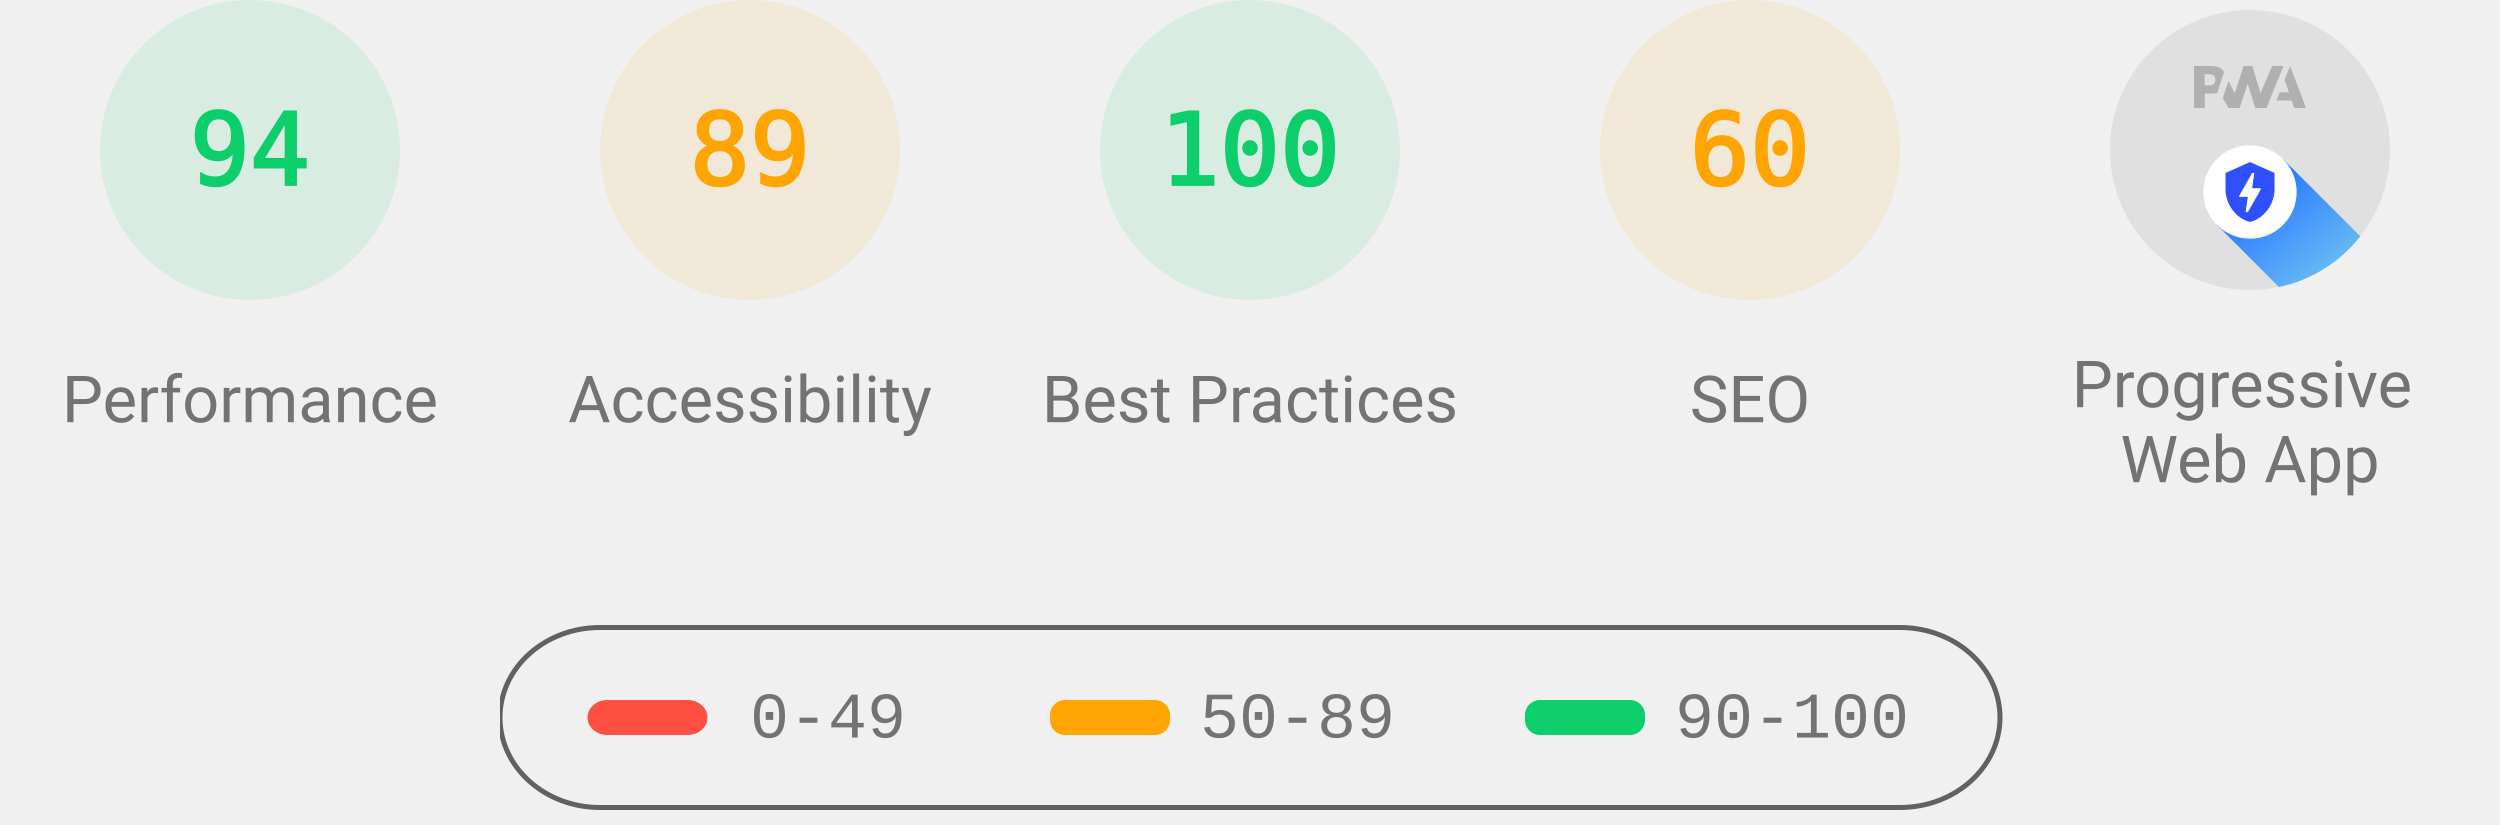
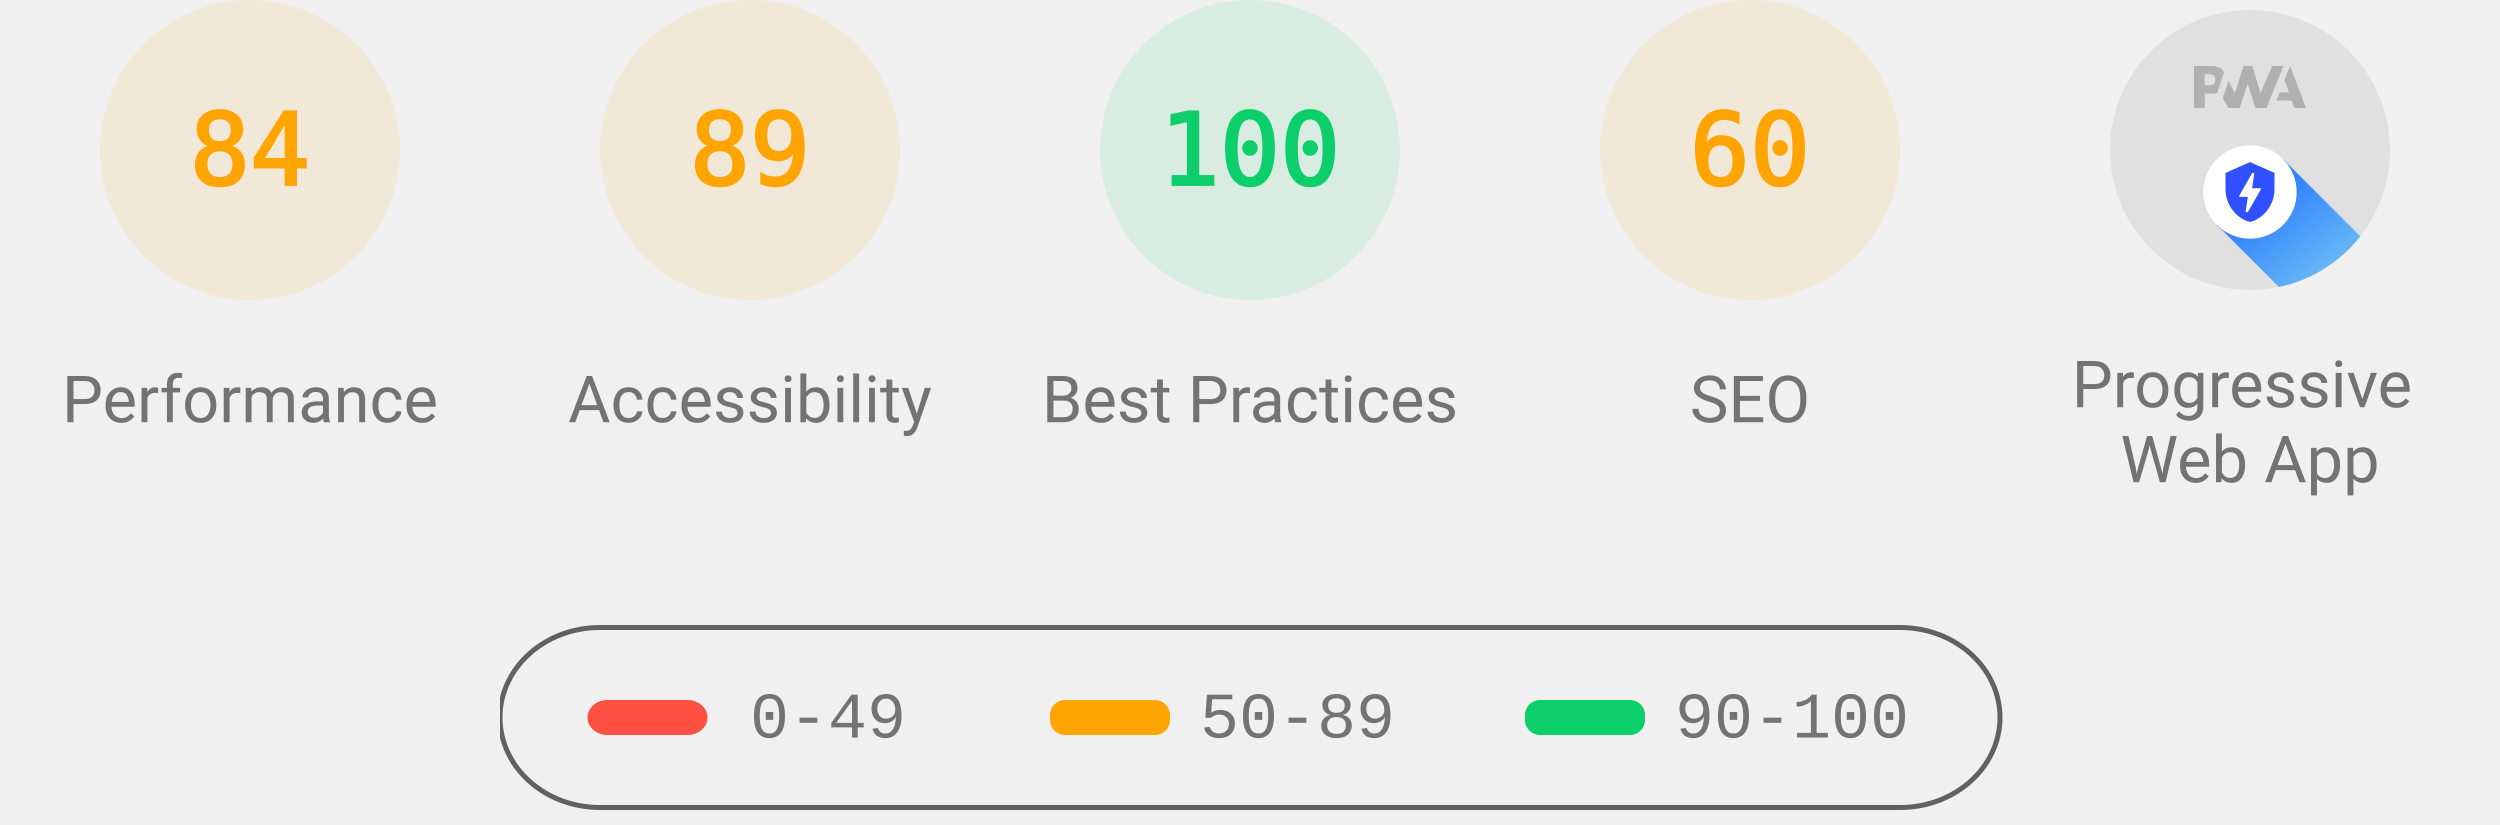
<svg xmlns="http://www.w3.org/2000/svg" class="theme--agnostic" fill="none" width="1000" height="330">
  <style>
			.gauge-base {
				opacity: 0.1
			}

			.gauge-arc {
				fill: none;
				animation-delay: 250ms;
				stroke-linecap: round;
				transform: rotate(-90deg);
				transform-origin: 100px 60px;
				animation: load-gauge 1s ease forwards
			}

			.guage-text {
				font-size: 40px;
				font-family: monospace;
				text-align: center
			}

			.guage-red {
				color: #ff4e42;
				fill: #ff4e42;
				stroke: #ff4e42
			}
			.guage-orange {
				color: #ffa400;
				fill: #ffa400;
				stroke: #ffa400
			}
			.guage-green {
				color: #0cce6b;
				fill: #0cce6b;
				stroke: #0cce6b
			}
			.theme--agnostic .guage-undefined {
				color: #5c5c5c;
				fill: #5c5c5c;
				stroke: #5c5c5c
			}
			.theme--light .guage-undefined {
				color: #1e1e1e;
				fill: #1e1e1e;
				stroke: #1e1e1e
			}
			.theme--dark .guage-undefined {
				color: #f5f5f5;
				fill: #f5f5f5;
				stroke: #f5f5f5
			}

			.guage-title {
				stroke: none;
				font-size: 26px;
				line-height: 26px;
				font-family: Roboto, Halvetica, Arial, sans-serif
			}
			.metric.guage-title {
				font-family: 'Courier New', Courier, monospace
			}
			.theme--agnostic .guage-title {
				color: #737373;
				fill: #737373
			}
			.theme--light .guage-title {
				color: #212121;
				fill: #212121
			}
			.theme--dark .guage-title {
				color: #f5f5f5;
				fill: #f5f5f5
			}

			@keyframes load-gauge {
				from {
					stroke-dasharray: 0 352.858
				}
			}
			.lh-gauge--pwa__disc {
				fill: #e0e0e0
			}
			.lh-gauge--pwa__logo {
				position: relative;
				fill: #b0b0b0
			}
			.lh-gauge--pwa__invisible {
				display: none
			}
			.lh-gauge--pwa__visible {
				display: inline
			}
			.guage-invisible {
				display: none
			}
			.lh-gauge--pwa__logo--primary-color {
				fill: #304ffe
			}
			.theme--agnostic .lh-gauge--pwa__logo--secondary-color {
				fill: #787878
			}
			.theme--light .lh-gauge--pwa__logo--secondary-color {
				fill: #3d3d3d
			}
			.theme--dark .lh-gauge--pwa__logo--secondary-color {
				fill: #d8b6b6
			}
			.theme--light #svg_2 {
				stroke: #00000022
			}
			.theme--agnostic #svg_2 {
				stroke: #616161
			}
			.theme--light #svg_2 {
				stroke: #00000022
			}
			.theme--dark #svg_2 {
				stroke: #f5f5f566
			}
		</style>
-   <svg class="guage-div guage-perf guage-green" viewBox="0 0 200 200" width="200" height="200" x="0" y="0">
-     <circle class="gauge-base" r="56" cx="100" cy="60" stroke-width="8" />
-     <circle class="gauge-arc guage-arc-1" r="56" cx="100" cy="60" stroke-width="8" style="stroke-dasharray: 330.747, 351.858;" />
-     <text class="guage-text" x="100px" y="60px" alignment-baseline="central" dominant-baseline="central" text-anchor="middle">94</text>
+   <svg class="guage-div guage-perf guage-orange" viewBox="0 0 200 200" width="200" height="200" x="0" y="0">
+     <circle class="gauge-base" r="56" cx="100" cy="60" stroke-width="8" />
+     <circle class="gauge-arc guage-arc-1" r="56" cx="100" cy="60" stroke-width="8" style="stroke-dasharray: 295.561, 351.858;" />
+     <text class="guage-text" x="100px" y="60px" alignment-baseline="central" dominant-baseline="central" text-anchor="middle">84</text>
    <text class="guage-title" x="100px" y="160px" alignment-baseline="central" dominant-baseline="central" text-anchor="middle">Performance</text>
  </svg>,<svg class="guage-div guage-perf guage-orange" viewBox="0 0 200 200" width="200" height="200" x="200" y="0">
    <circle class="gauge-base" r="56" cx="100" cy="60" stroke-width="8" />
    <circle class="gauge-arc guage-arc-1" r="56" cx="100" cy="60" stroke-width="8" style="stroke-dasharray: 313.154, 351.858;" />
    <text class="guage-text" x="100px" y="60px" alignment-baseline="central" dominant-baseline="central" text-anchor="middle">89</text>
    <text class="guage-title" x="100px" y="160px" alignment-baseline="central" dominant-baseline="central" text-anchor="middle">Accessibility</text>
  </svg>,<svg class="guage-div guage-perf guage-green" viewBox="0 0 200 200" width="200" height="200" x="400" y="0">
    <circle class="gauge-base" r="56" cx="100" cy="60" stroke-width="8" />
    <circle class="gauge-arc guage-arc-1" r="56" cx="100" cy="60" stroke-width="8" style="stroke-dasharray: 351.858, 351.858;" />
    <text class="guage-text" x="100px" y="60px" alignment-baseline="central" dominant-baseline="central" text-anchor="middle">100</text>
    <text class="guage-title" x="100px" y="160px" alignment-baseline="central" dominant-baseline="central" text-anchor="middle">Best Practices</text>
  </svg>,<svg class="guage-div guage-perf guage-orange" viewBox="0 0 200 200" width="200" height="200" x="600" y="0">
    <circle class="gauge-base" r="56" cx="100" cy="60" stroke-width="8" />
    <circle class="gauge-arc guage-arc-1" r="56" cx="100" cy="60" stroke-width="8" style="stroke-dasharray: 211.115, 351.858;" />
    <text class="guage-text" x="100px" y="60px" alignment-baseline="central" dominant-baseline="central" text-anchor="middle">60</text>
    <text class="guage-title" x="100px" y="160px" alignment-baseline="central" dominant-baseline="central" text-anchor="middle">SEO</text>
  </svg>,<svg class="guage-div guage-pwa" viewBox="0 0 200 200" width="200" height="200" x="800" y="0">
    <svg viewBox="0 0 60 60" width="112" height="112" x="44" y="4">
      <defs>
        <linearGradient id="lh-gauge--pwa__check-circle__gradient-0" x1="50%" y1="0%" x2="50%" y2="100%">
          <stop stop-color="#00C852" offset="0%" />
          <stop stop-color="#009688" offset="100%" />
        </linearGradient>
        <linearGradient id="lh-gauge--pwa__installable__shadow-gradient-0" x1="76.056%" x2="24.111%" y1="82.995%" y2="24.735%">
          <stop stop-color="#A5D6A7" offset="0%" />
          <stop stop-color="#80CBC4" offset="100%" />
        </linearGradient>
        <linearGradient id="lh-gauge--pwa__fast-reliable__shadow-gradient-0" x1="76.056%" y1="82.995%" x2="25.678%" y2="26.493%">
          <stop stop-color="#64B5F6" offset="0%" />
          <stop stop-color="#2979FF" offset="100%" />
        </linearGradient>
        <g id="lh-gauge--pwa__fast-reliable-badge-0">
          <circle fill="#FFFFFF" cx="10" cy="10" r="10" />
          <path fill="#304FFE" d="M10 3.58l5.25 2.34v3.5c0 3.23-2.24 6.26-5.25 7-3.01-.74-5.25-3.77-5.25-7v-3.5L10 3.58zm-.47 10.74l2.76-4.83.03-.07c.04-.08 0-.24-.22-.24h-1.64l.47-3.26h-.47l-2.7 4.77c-.02.01.05-.1-.04.05-.09.16-.1.31.18.31h1.63l-.47 3.27h.47z" />
        </g>
        <g id="lh-gauge--pwa__installable-badge-0">
          <circle fill="#FFFFFF" cx="10" cy="10" r="10" />
          <path fill="#009688" d="M10 4.167A5.835 5.835 0 0 0 4.167 10 5.835 5.835 0 0 0 10 15.833 5.835 5.835 0 0 0 15.833 10 5.835 5.835 0 0 0 10 4.167zm2.917 6.416h-2.334v2.334H9.417v-2.334H7.083V9.417h2.334V7.083h1.166v2.334h2.334v1.166z" />
        </g>
      </defs>
      <g stroke="none" fill-rule="nonzero">
        <circle class="lh-gauge--pwa__disc" cx="30" cy="30" r="30" />
        <g class="lh-gauge--pwa__logo">
          <path d="M35.66 19.39l.7-1.75h2L37.4 15 38.6 12l3.4 9h-2.51l-.58-1.61z" />
          <path d="M33.52 21l3.65-9h-2.42l-2.5 5.82L30.5 12h-1.86l-1.9 5.82-1.35-2.65-1.21 3.72L25.4 21h2.38l1.72-5.2 1.64 5.2z" />
          <path fill-rule="nonzero" d="M20.3 17.91h1.48c.45 0 .85-.05 1.2-.15l.39-1.18 1.07-3.3a2.64 2.64 0 0 0-.28-.37c-.55-.6-1.36-.91-2.42-.91H18v9h2.3V17.9zm1.96-3.84c.22.22.33.5.33.87 0 .36-.1.65-.29.87-.2.23-.59.35-1.15.35h-.86v-2.41h.87c.52 0 .89.1 1.1.32z" />
        </g>
        <rect class="lh-gauge--pwa__component lh-gauge--pwa__na-line lh-gauge--pwa__invisible" fill="#FFFFFF" x="20" y="32" width="20" height="4" rx="2" />
        <g class="lh-gauge--pwa__component lh-gauge--pwa__fast-reliable-badge lh-gauge--pwa__visible" transform="translate(20, 29)">
          <path fill="url(#lh-gauge--pwa__fast-reliable__shadow-gradient-0)" d="M33.63 19.49A30 30 0 0 1 16.2 30.36L3 17.14 17.14 3l16.49 16.49z" />
          <use href="#lh-gauge--pwa__fast-reliable-badge-0" />
        </g>
        <g class="lh-gauge--pwa__component lh-gauge--pwa__installable-badge lh-gauge--pwa__invisible" transform="translate(20, 29)">
          <path fill="url(#lh-gauge--pwa__installable__shadow-gradient-0)" d="M33.629 19.487c-4.272 5.453-10.391 9.39-17.415 10.869L3 17.142 17.142 3 33.63 19.487z" />
          <use href="#lh-gauge--pwa__installable-badge-0" />
        </g>
        <g class="lh-gauge--pwa__component lh-gauge--pwa__fast-reliable-installable-badges lh-gauge--pwa__invisible">
          <g transform="translate(8, 29)">
            <path fill="url(#lh-gauge--pwa__fast-reliable__shadow-gradient-0)" d="M16.321 30.463L3 17.143 17.142 3l22.365 22.365A29.864 29.864 0 0 1 22 31c-1.942 0-3.84-.184-5.679-.537z" />
            <use href="#lh-gauge--pwa__fast-reliable-badge-0" />
          </g>
          <g transform="translate(32, 29)">
            <path fill="url(#lh-gauge--pwa__installable__shadow-gradient-0)" d="M25.982 11.84a30.107 30.107 0 0 1-13.08 15.203L3 17.143 17.142 3l8.84 8.84z" />
            <use href="#lh-gauge--pwa__installable-badge-0" />
          </g>
        </g>
        <g class="lh-gauge--pwa__component lh-gauge--pwa__check-circle lh-gauge--pwa__invisible" transform="translate(18, 28)">
          <circle fill="#FFFFFF" cx="12" cy="12" r="12" />
          <path fill="url(#lh-gauge--pwa__check-circle__gradient-0)" d="M12 2a10 10 0 1 0 0 20 10 10 0 0 0 0-20zm-2 15l-5-5 1.41-1.41L10 14.17l7.59-7.59L19 8l-9 9z" />
        </g>
      </g>
    </svg>
    <text class="guage-title" y="160px" alignment-baseline="central" dominant-baseline="central" text-anchor="middle">
      <tspan x="100px" dy="-6px">Progressive</tspan>
      <tspan x="100px" dy="30px">Web App</tspan>
    </text>
  </svg>
  <svg width="604" height="76" x="200" y="250">
    <g>
      <rect fill="none" id="canvas_background" height="80" width="604" y="-1" x="-1" />
      <g display="none" overflow="visible" y="0" x="0" height="100%" width="100%" id="canvasGrid">
        <rect fill="url(#gridpattern)" stroke-width="0" y="0" x="0" height="100%" width="100%" />
      </g>
    </g>
    <g>
      <rect fill-opacity="0" stroke-width="2" rx="40" id="svg_2" height="72" width="600" y="1" x="0" fill="#000000" />
      <rect stroke="#000" rx="8" id="svg_3" height="14" width="48" y="30" x="35" stroke-opacity="null" stroke-width="0" fill="#ff4e42" />
      <rect stroke="#000" rx="6" id="svg_4" height="14" width="48" y="30" x="220" stroke-opacity="null" stroke-width="0" fill="#ffa400" />
      <rect stroke="#000" rx="6" id="svg_5" height="14" width="48" y="30" x="410" stroke-opacity="null" stroke-width="0" fill="#0cce6b" />
      <text class="metric guage-title" xml:space="preserve" text-anchor="start" font-size="26" id="svg_6" y="45" x="100" stroke-opacity="null" stroke-width="0" stroke="#000">0-49</text>
      <text class="metric guage-title" xml:space="preserve" text-anchor="start" font-size="26" id="svg_7" y="45" x="280" stroke-opacity="null" stroke-width="0" stroke="#000">50-89</text>
      <text class="metric guage-title" xml:space="preserve" text-anchor="start" font-size="26" id="svg_8" y="45" x="470" stroke-opacity="null" stroke-width="0" stroke="#000">90-100</text>
    </g>
  </svg>
</svg>
